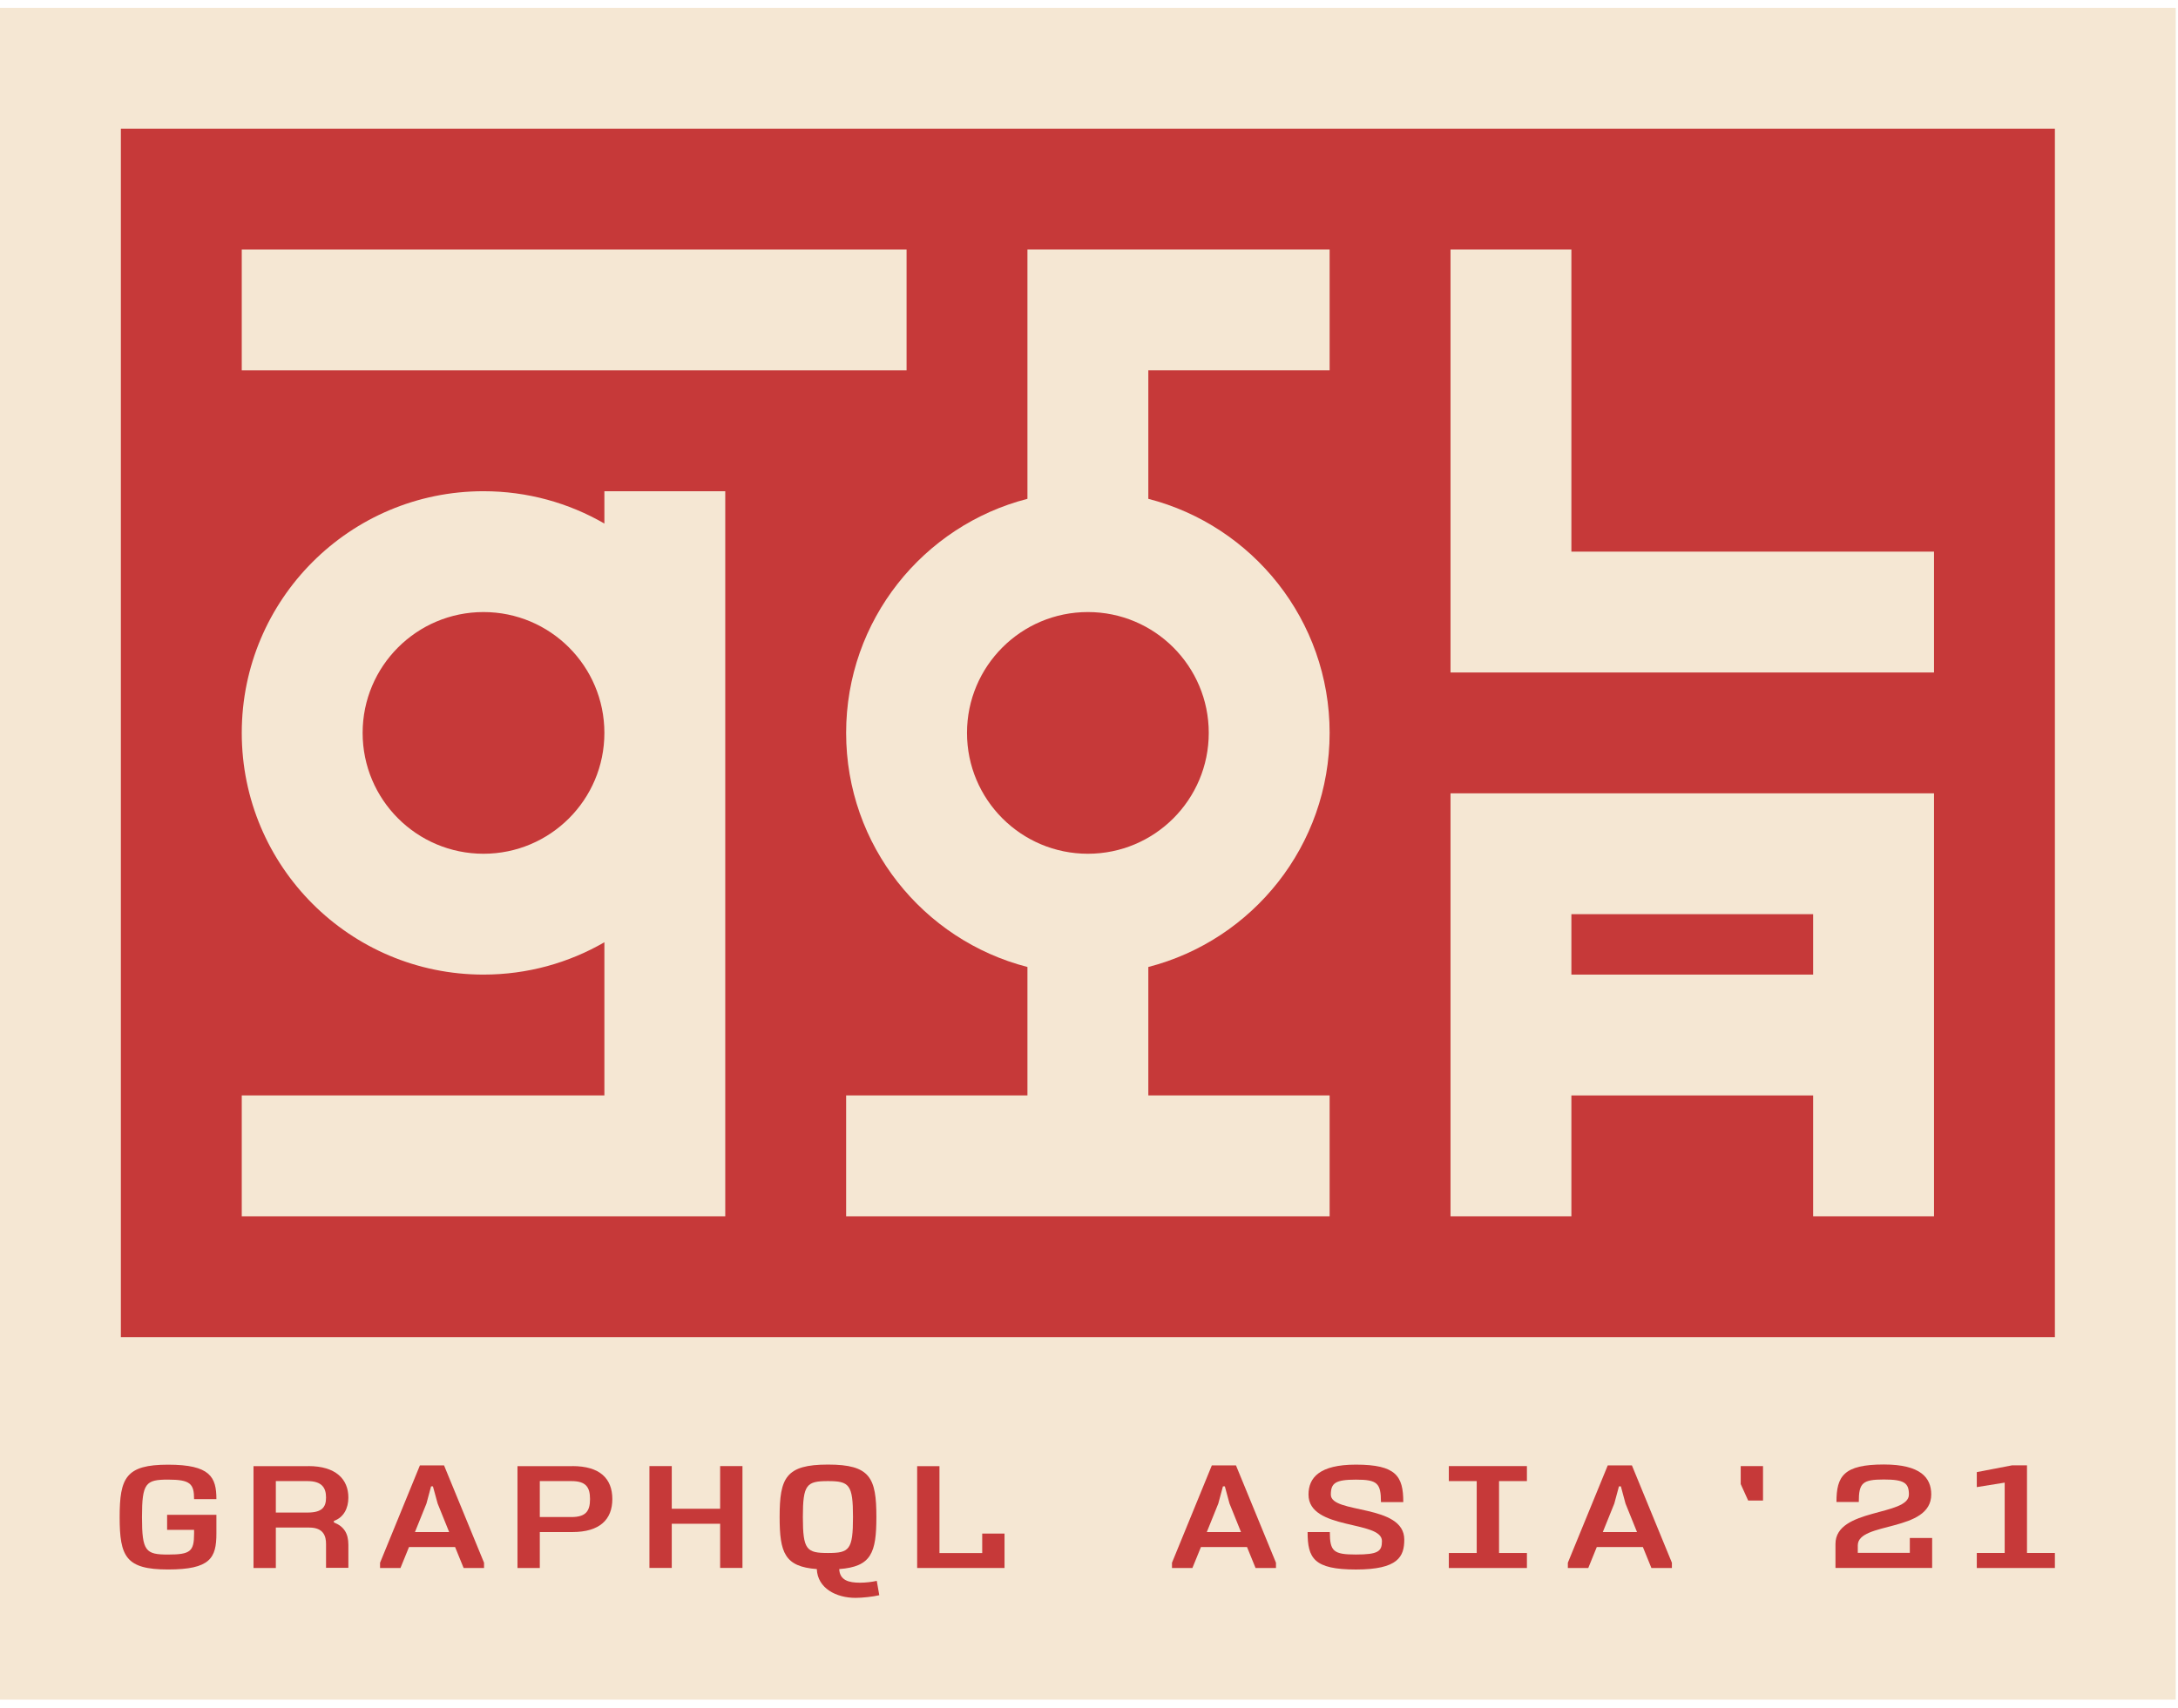
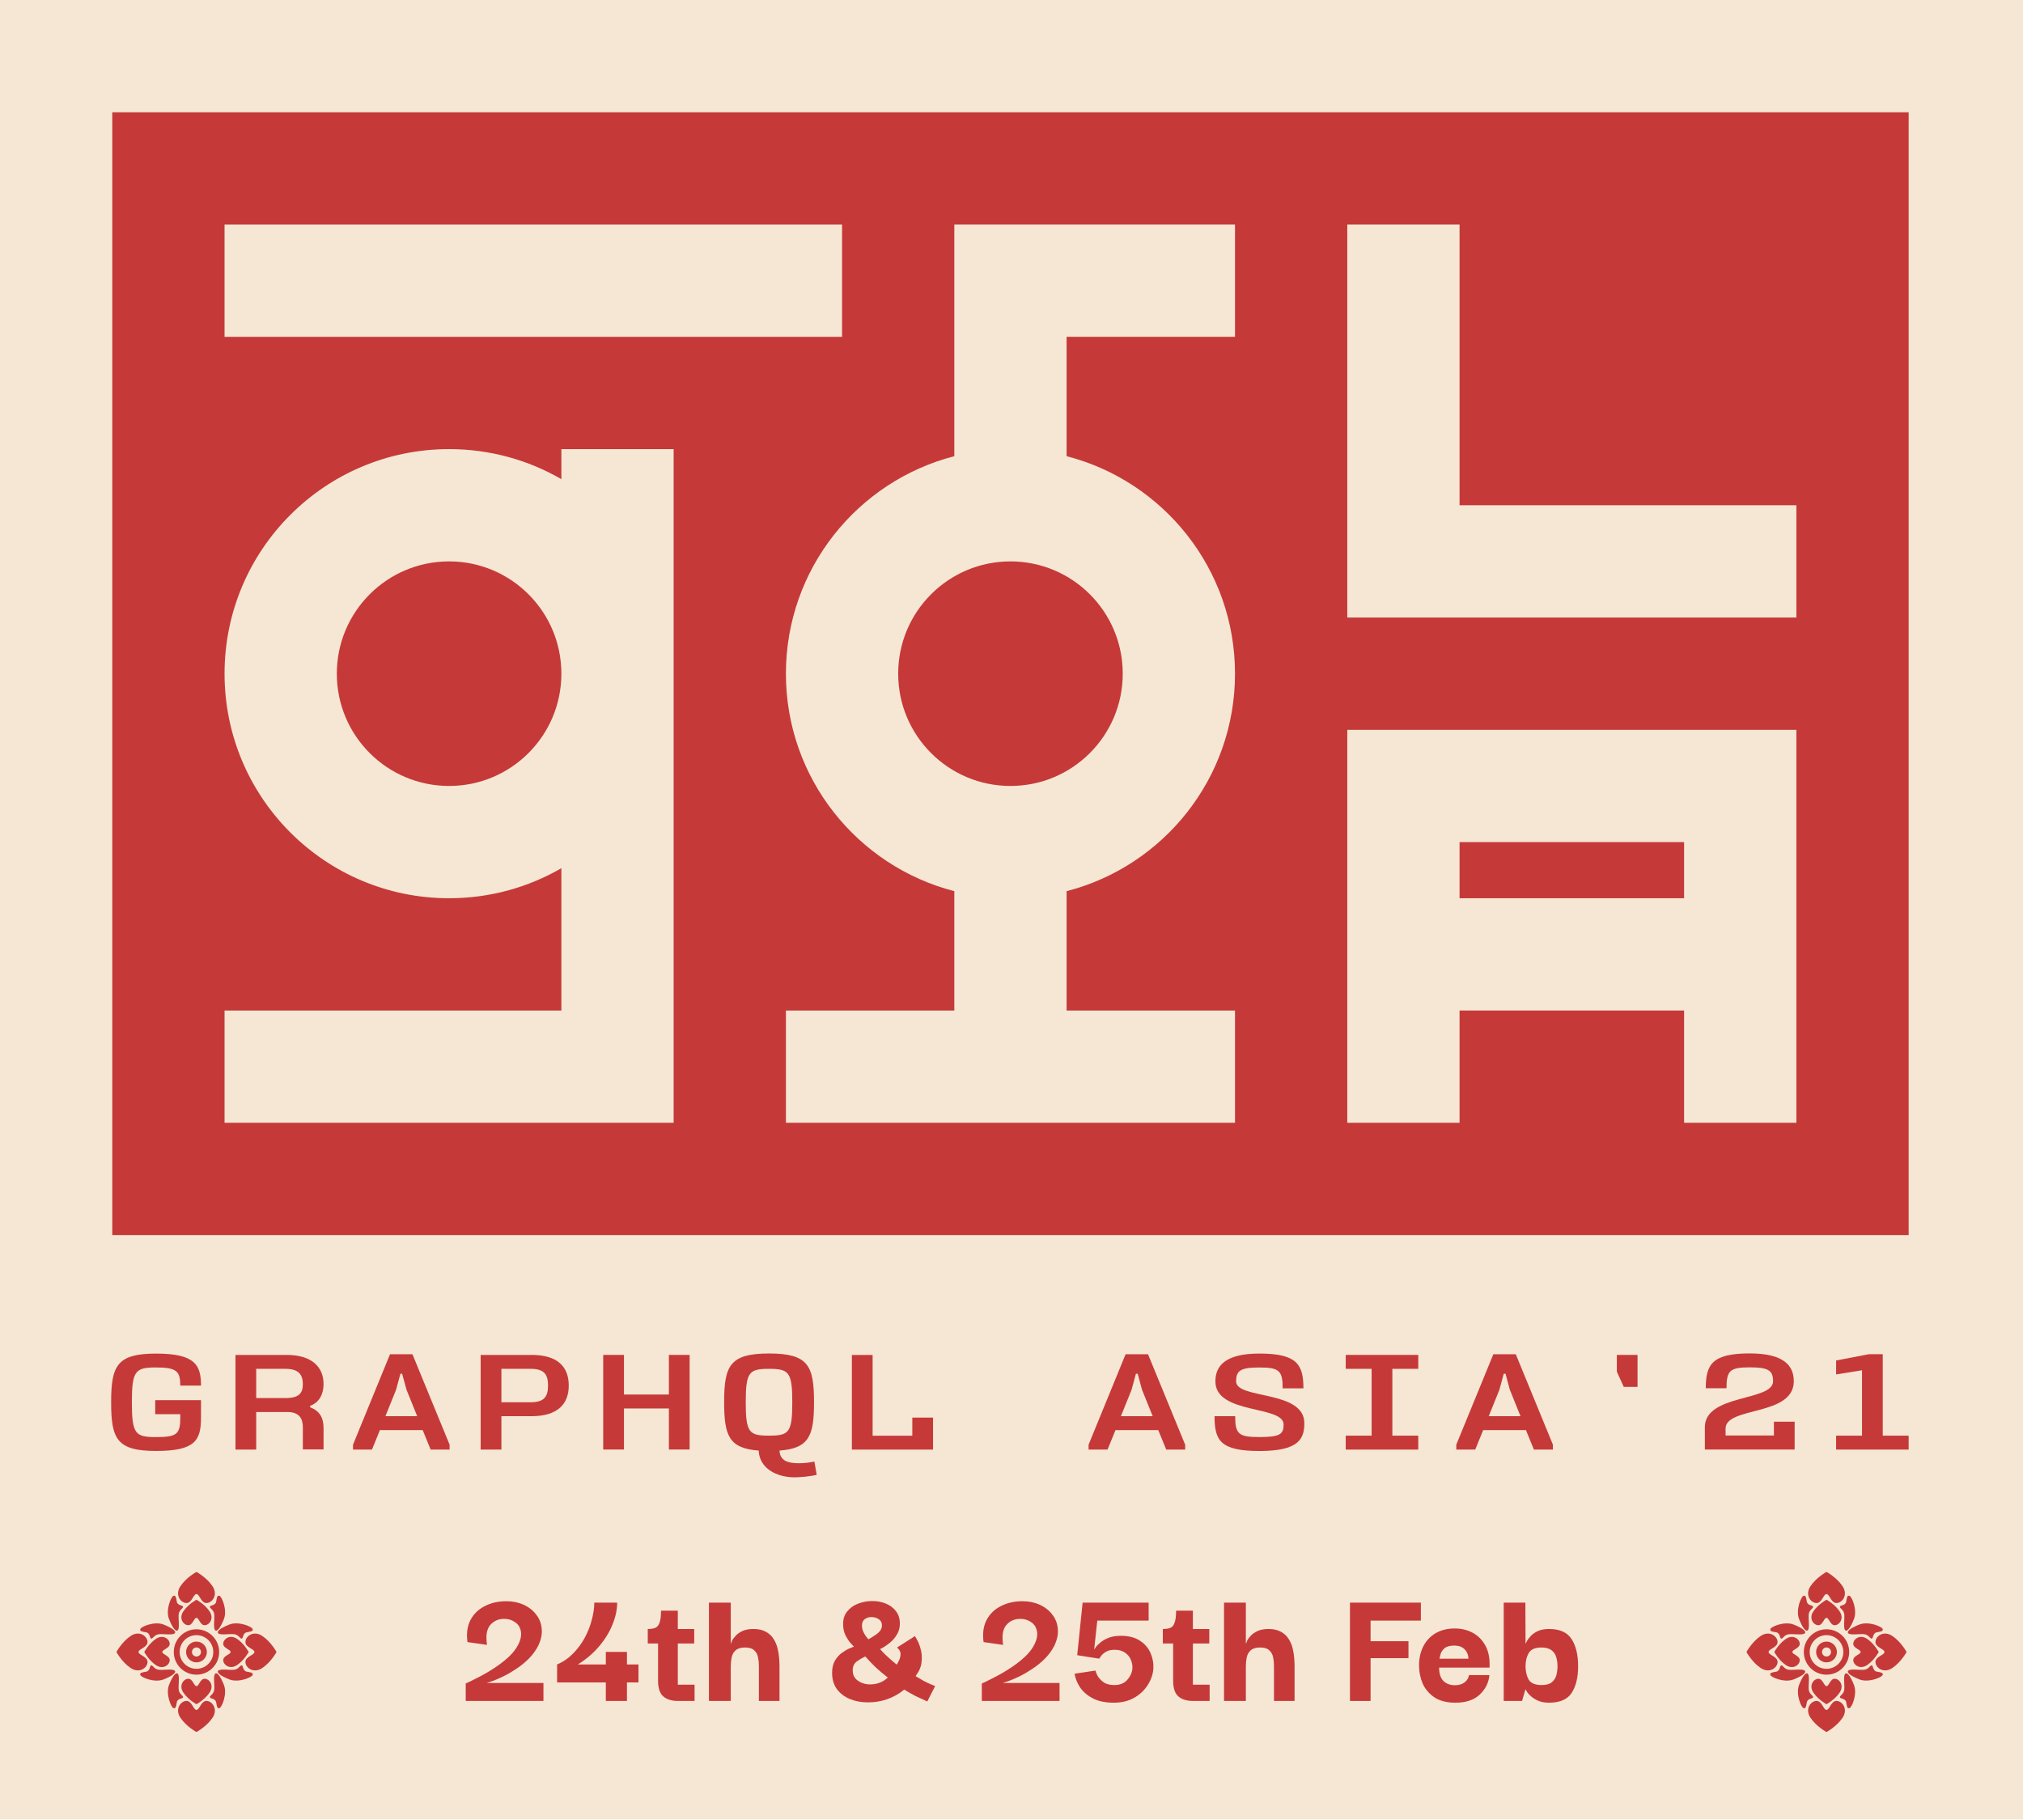
- <svg xmlns="http://www.w3.org/2000/svg" width="139" height="109" viewBox="0 0 139 109" fill="none">
-   <path d="M138.857 0.5H0V108.5H138.857V0.5Z" fill="#F5E7D3" />
-   <path d="M131.143 8.214H7.714V85.357H131.143V8.214Z" fill="#C63939" />
-   <rect width="7.714" height="42.429" transform="matrix(4.37114e-08 1 1 -4.37114e-08 15.4287 15.929)" fill="#F5E7D3" />
-   <path fill-rule="evenodd" clip-rule="evenodd" d="M92.572 15.928L100.286 15.928L100.286 35.214L123.429 35.214V42.928L100.286 42.928V42.928H92.572L92.572 42.928H92.572L92.572 35.214H92.572L92.572 15.928Z" fill="#F5E7D3" />
-   <path fill-rule="evenodd" clip-rule="evenodd" d="M123.429 50.643L123.429 77.643H115.714L115.714 69.928H100.286L100.286 77.643H92.572V50.643H123.429ZM115.714 62.214V58.357L100.286 58.357L100.286 62.214H115.714Z" fill="#F5E7D3" />
-   <path fill-rule="evenodd" clip-rule="evenodd" d="M38.572 31.357H46.286V77.643H15.429V69.928H38.572V60.15C36.302 61.463 33.667 62.214 30.857 62.214C22.336 62.214 15.429 55.306 15.429 46.785C15.429 38.264 22.336 31.357 30.857 31.357C33.667 31.357 36.302 32.108 38.572 33.421V31.357ZM30.857 54.5C35.118 54.5 38.572 51.046 38.572 46.785C38.572 42.525 35.118 39.071 30.857 39.071C26.597 39.071 23.143 42.525 23.143 46.785C23.143 51.046 26.597 54.5 30.857 54.5Z" fill="#F5E7D3" />
-   <path fill-rule="evenodd" clip-rule="evenodd" d="M84.857 15.928H65.571V31.843C58.917 33.556 54 39.596 54 46.785C54 53.974 58.917 60.015 65.571 61.728V69.928H54V77.642H84.857V69.928H73.286V61.728C79.94 60.015 84.857 53.974 84.857 46.785C84.857 39.596 79.94 33.556 73.286 31.843V23.642H84.857V15.928ZM69.429 54.5C73.689 54.5 77.143 51.046 77.143 46.785C77.143 42.525 73.689 39.071 69.429 39.071C65.168 39.071 61.714 42.525 61.714 46.785C61.714 51.046 65.168 54.5 69.429 54.5Z" fill="#F5E7D3" />
-   <path d="M10.665 96.698H13.811V97.894C13.811 99.46 13.417 100.189 10.724 100.189C8.03 100.189 7.636 99.368 7.636 96.844C7.636 94.34 8.03 93.499 10.724 93.499C13.417 93.499 13.811 94.291 13.811 95.697H12.386C12.386 94.719 12.148 94.452 10.724 94.452C9.299 94.452 9.061 94.671 9.061 96.844C9.061 99.032 9.299 99.236 10.724 99.236C12.148 99.236 12.386 99.037 12.386 97.899V97.661H10.665V96.698Z" fill="#C63939" />
-   <path d="M19.68 93.589C21.435 93.589 22.233 94.43 22.233 95.597C22.233 96.268 21.946 96.862 21.309 97.09V97.187C21.951 97.435 22.233 97.887 22.233 98.612V100.085H20.808V98.563C20.808 98.087 20.667 97.513 19.738 97.513H17.604V100.095H16.179V93.594H19.68V93.589ZM19.622 96.555C20.545 96.555 20.808 96.22 20.808 95.597C20.808 94.975 20.545 94.547 19.622 94.547H17.604V96.555H19.622Z" fill="#C63939" />
-   <path d="M26.798 93.545H28.339L30.892 99.759V100.095H29.589L29.044 98.757H26.102L25.558 100.095H24.255V99.759L26.798 93.545ZM27.512 94.882L27.216 95.981L26.482 97.8H28.665L27.931 95.981L27.629 94.882H27.512Z" fill="#C63939" />
-   <path d="M36.527 93.589C38.282 93.589 39.079 94.382 39.079 95.695C39.079 96.993 38.282 97.8 36.527 97.8H34.45V100.095H33.026V93.594H36.527V93.589ZM36.468 96.842C37.392 96.842 37.655 96.458 37.655 95.695C37.655 94.931 37.392 94.547 36.468 94.547H34.45V96.842H36.468Z" fill="#C63939" />
-   <path d="M42.872 97.27V100.09H41.447V93.589H42.872V96.312H45.959V93.589H47.384V100.09H45.959V97.27H42.872Z" fill="#C63939" />
-   <path d="M56.116 101.831C55.722 101.928 55.022 102.001 54.599 102.001C53.364 102.001 52.178 101.388 52.129 100.163C50.077 100.012 49.756 99.122 49.756 96.837C49.756 94.333 50.15 93.492 52.844 93.492C55.537 93.492 55.931 94.333 55.931 96.837C55.931 99.122 55.61 100.012 53.559 100.163C53.593 100.878 54.161 101.033 54.886 101.033C55.255 101.033 55.644 100.985 55.956 100.916L56.116 101.831ZM52.839 99.137C54.205 99.137 54.438 98.938 54.438 96.842C54.438 94.766 54.2 94.547 52.839 94.547C51.473 94.547 51.239 94.766 51.239 96.842C51.239 98.938 51.477 99.137 52.839 99.137Z" fill="#C63939" />
-   <path d="M58.533 100.094V93.594H59.957V99.141H62.685V97.897H64.109V100.094H58.533Z" fill="#C63939" />
-   <path d="M77.339 93.545H78.88L81.433 99.759V100.095H80.13L79.585 98.757H76.644L76.099 100.095H74.796V99.759L77.339 93.545ZM78.049 94.882L77.752 95.981L77.018 97.8H79.201L78.467 95.981L78.17 94.882H78.049Z" fill="#C63939" />
-   <path d="M84.87 97.799C84.87 99.034 85.109 99.234 86.533 99.234C87.958 99.234 88.196 99.034 88.196 98.373C88.196 97.036 83.509 97.702 83.509 95.407C83.509 94.337 84.199 93.496 86.533 93.496C89.11 93.496 89.558 94.24 89.558 95.888H88.133C88.133 94.673 87.895 94.454 86.533 94.454C85.225 94.454 84.934 94.673 84.934 95.412C84.934 96.657 89.621 95.986 89.621 98.281C89.621 99.37 89.227 100.191 86.538 100.191C83.844 100.191 83.451 99.467 83.451 97.799H84.87Z" fill="#C63939" />
-   <path d="M95.669 94.547V99.137H97.448V100.095H92.465V99.137H94.244V94.547H92.465V93.589H97.448V94.547H95.669Z" fill="#C63939" />
-   <path d="M102.607 93.545H104.149L106.701 99.759V100.095H105.393L104.849 98.757H101.907L101.363 100.095H100.06V99.759L102.607 93.545ZM103.322 94.882L103.025 95.981L102.291 97.8H104.474L103.74 95.981L103.444 94.882H103.322Z" fill="#C63939" />
-   <path d="M112.516 93.589V95.787H111.568L111.092 94.737V93.589H112.516Z" fill="#C63939" />
-   <path d="M121.885 99.137V98.179H123.31V100.09H117.14V98.558C117.14 96.263 121.827 96.788 121.827 95.403C121.827 94.668 121.53 94.445 120.227 94.445C118.861 94.445 118.628 94.664 118.628 95.879H117.203C117.203 94.236 117.655 93.487 120.227 93.487C122.566 93.487 123.252 94.328 123.252 95.398C123.252 97.829 118.564 97.119 118.564 98.651V99.127H121.885V99.137Z" fill="#C63939" />
-   <path d="M129.363 93.545V99.136H131.143V100.094H126.159V99.136H127.939V94.644L126.159 94.931V93.973L128.415 93.54H129.363V93.545Z" fill="#C63939" />
+ <svg xmlns="http://www.w3.org/2000/svg" width="139" height="125" viewBox="0 0 139 125" fill="none">
+   <path d="M139 0H0V125H139V0Z" fill="#F5E7D3" />
+   <path d="M131.143 7.714H7.714V84.857H131.143V7.714Z" fill="#C63939" />
+   <rect width="7.714" height="42.429" transform="matrix(4.37114e-08 1 1 -4.37114e-08 15.4287 15.4287)" fill="#F5E7D3" />
+   <path fill-rule="evenodd" clip-rule="evenodd" d="M92.572 15.428L100.286 15.428L100.286 34.714L123.429 34.714V42.428L100.286 42.428V42.428H92.572L92.572 42.428H92.572L92.572 34.714H92.572L92.572 15.428Z" fill="#F5E7D3" />
+   <path fill-rule="evenodd" clip-rule="evenodd" d="M123.429 50.143L123.429 77.143H115.714L115.714 69.428H100.286L100.286 77.143H92.572V50.143H123.429ZM115.714 61.714V57.857L100.286 57.857L100.286 61.714H115.714Z" fill="#F5E7D3" />
+   <path fill-rule="evenodd" clip-rule="evenodd" d="M38.572 30.857H46.286V77.143H15.429V69.428H38.572V59.65C36.302 60.963 33.667 61.714 30.857 61.714C22.336 61.714 15.429 54.806 15.429 46.285C15.429 37.764 22.336 30.857 30.857 30.857C33.667 30.857 36.302 31.608 38.572 32.921V30.857ZM30.857 54C35.118 54 38.572 50.546 38.572 46.285C38.572 42.025 35.118 38.571 30.857 38.571C26.597 38.571 23.143 42.025 23.143 46.285C23.143 50.546 26.597 54 30.857 54Z" fill="#F5E7D3" />
+   <path fill-rule="evenodd" clip-rule="evenodd" d="M84.857 15.428H65.571V31.343C58.917 33.056 54 39.096 54 46.285C54 53.474 58.917 59.515 65.571 61.228V69.428H54V77.142H84.857V69.428H73.286V61.228C79.94 59.515 84.857 53.474 84.857 46.285C84.857 39.096 79.94 33.056 73.286 31.343V23.142H84.857V15.428ZM69.429 54C73.689 54 77.143 50.546 77.143 46.285C77.143 42.025 73.689 38.571 69.429 38.571C65.168 38.571 61.714 42.025 61.714 46.285C61.714 50.546 65.168 54 69.429 54Z" fill="#F5E7D3" />
+   <path d="M10.665 96.198H13.811V97.394C13.811 98.96 13.417 99.689 10.724 99.689C8.03 99.689 7.636 98.868 7.636 96.344C7.636 93.84 8.03 92.999 10.724 92.999C13.417 92.999 13.811 93.791 13.811 95.197H12.386C12.386 94.219 12.148 93.952 10.724 93.952C9.299 93.952 9.061 94.171 9.061 96.344C9.061 98.532 9.299 98.736 10.724 98.736C12.148 98.736 12.386 98.537 12.386 97.399V97.161H10.665V96.198Z" fill="#C63939" />
+   <path d="M19.68 93.089C21.435 93.089 22.232 93.93 22.232 95.097C22.232 95.768 21.945 96.362 21.308 96.59V96.687C21.95 96.935 22.232 97.387 22.232 98.112V99.585H20.808V98.063C20.808 97.587 20.667 97.013 19.738 97.013H17.604V99.595H16.179V93.094H19.68V93.089ZM19.621 96.055C20.545 96.055 20.808 95.72 20.808 95.097C20.808 94.475 20.545 94.047 19.621 94.047H17.604V96.055H19.621Z" fill="#C63939" />
+   <path d="M26.798 93.045H28.339L30.892 99.259V99.595H29.589L29.044 98.258H26.102L25.558 99.595H24.255V99.259L26.798 93.045ZM27.512 94.382L27.216 95.481L26.482 97.3H28.665L27.931 95.481L27.629 94.382H27.512Z" fill="#C63939" />
+   <path d="M36.527 93.089C38.282 93.089 39.079 93.882 39.079 95.195C39.079 96.493 38.282 97.3 36.527 97.3H34.451V99.595H33.026V93.094H36.527V93.089ZM36.468 96.342C37.392 96.342 37.655 95.958 37.655 95.195C37.655 94.431 37.392 94.047 36.468 94.047H34.451V96.342H36.468Z" fill="#C63939" />
+   <path d="M42.872 96.77V99.59H41.447V93.089H42.872V95.812H45.959V93.089H47.384V99.59H45.959V96.77H42.872Z" fill="#C63939" />
+   <path d="M56.116 101.331C55.722 101.428 55.022 101.501 54.599 101.501C53.364 101.501 52.178 100.888 52.129 99.663C50.077 99.512 49.756 98.623 49.756 96.337C49.756 93.833 50.15 92.992 52.844 92.992C55.537 92.992 55.931 93.833 55.931 96.337C55.931 98.623 55.61 99.512 53.559 99.663C53.593 100.378 54.161 100.533 54.886 100.533C55.255 100.533 55.644 100.485 55.956 100.417L56.116 101.331ZM52.839 98.637C54.205 98.637 54.438 98.438 54.438 96.342C54.438 94.266 54.2 94.047 52.839 94.047C51.473 94.047 51.239 94.266 51.239 96.342C51.239 98.438 51.477 98.637 52.839 98.637Z" fill="#C63939" />
+   <path d="M58.532 99.595V93.094H59.957V98.642H62.685V97.397H64.109V99.595H58.532Z" fill="#C63939" />
+   <path d="M77.339 93.045H78.88L81.433 99.259V99.595H80.13L79.585 98.258H76.644L76.099 99.595H74.796V99.259L77.339 93.045ZM78.049 94.382L77.752 95.481L77.018 97.3H79.201L78.467 95.481L78.17 94.382H78.049Z" fill="#C63939" />
+   <path d="M84.87 97.299C84.87 98.534 85.109 98.734 86.533 98.734C87.958 98.734 88.196 98.534 88.196 97.873C88.196 96.536 83.509 97.202 83.509 94.907C83.509 93.838 84.199 92.997 86.533 92.997C89.11 92.997 89.558 93.74 89.558 95.389H88.133C88.133 94.173 87.895 93.954 86.533 93.954C85.225 93.954 84.934 94.173 84.934 94.912C84.934 96.157 89.621 95.486 89.621 97.781C89.621 98.87 89.227 99.692 86.538 99.692C83.844 99.692 83.451 98.967 83.451 97.299H84.87Z" fill="#C63939" />
+   <path d="M95.669 94.047V98.637H97.448V99.595H92.465V98.637H94.244V94.047H92.465V93.089H97.448V94.047H95.669Z" fill="#C63939" />
+   <path d="M102.607 93.045H104.149L106.701 99.259V99.595H105.393L104.849 98.258H101.907L101.363 99.595H100.06V99.259L102.607 93.045ZM103.322 94.382L103.025 95.481L102.291 97.3H104.474L103.74 95.481L103.444 94.382H103.322Z" fill="#C63939" />
+   <path d="M112.516 93.089V95.287H111.568L111.092 94.237V93.089H112.516Z" fill="#C63939" />
+   <path d="M121.885 98.637V97.679H123.31V99.59H117.14V98.058C117.14 95.763 121.827 96.289 121.827 94.903C121.827 94.169 121.53 93.945 120.227 93.945C118.861 93.945 118.628 94.164 118.628 95.379H117.203C117.203 93.736 117.655 92.987 120.227 92.987C122.566 92.987 123.252 93.828 123.252 94.898C123.252 97.329 118.564 96.619 118.564 98.151V98.627H121.885V98.637Z" fill="#C63939" />
+   <path d="M129.363 93.045V98.637H131.143V99.595H126.159V98.637H127.939V94.144L126.159 94.431V93.473L128.415 93.04H129.363V93.045Z" fill="#C63939" />
+   <path d="M32 116.865V115.665C32.008 115.657 32.112 115.609 32.312 115.521C32.512 115.425 32.764 115.297 33.068 115.137C33.372 114.977 33.692 114.785 34.028 114.561C34.364 114.337 34.676 114.093 34.964 113.829C35.252 113.557 35.472 113.269 35.624 112.965C35.792 112.613 35.844 112.305 35.78 112.041C35.724 111.777 35.588 111.577 35.372 111.441C35.164 111.297 34.924 111.225 34.652 111.225C34.236 111.225 33.908 111.373 33.668 111.669C33.436 111.957 33.368 112.405 33.464 113.013L32.12 112.821C32.04 112.229 32.108 111.725 32.324 111.309C32.548 110.885 32.876 110.565 33.308 110.349C33.74 110.125 34.236 110.013 34.796 110.013C35.228 110.013 35.62 110.093 35.972 110.253C36.332 110.413 36.62 110.637 36.836 110.925C37.06 111.205 37.188 111.529 37.22 111.897C37.26 112.265 37.18 112.657 36.98 113.073C36.812 113.401 36.596 113.697 36.332 113.961C36.076 114.217 35.796 114.445 35.492 114.645C35.196 114.845 34.904 115.017 34.616 115.161C34.336 115.297 34.088 115.405 33.872 115.485C33.664 115.557 33.52 115.605 33.44 115.629H37.34V116.865H32Z" fill="#C63939" />
+   <path d="M38.278 115.593V114.357C38.694 114.181 39.062 113.929 39.382 113.601C39.702 113.273 39.97 112.909 40.186 112.509C40.402 112.101 40.562 111.689 40.666 111.273C40.778 110.857 40.834 110.469 40.834 110.109H42.406C42.406 110.589 42.298 111.093 42.082 111.621C41.874 112.141 41.566 112.641 41.158 113.121C40.758 113.593 40.274 114.005 39.706 114.357H41.626V113.493H43.078V114.357H43.87V115.593H43.078V116.865H41.626V115.593H38.278Z" fill="#C63939" />
+   <path d="M46.584 116.865C46.151 116.865 45.816 116.761 45.575 116.553C45.336 116.345 45.215 115.985 45.215 115.473V112.917H44.508V111.921C44.715 111.921 44.883 111.897 45.011 111.849C45.148 111.793 45.248 111.677 45.312 111.501C45.383 111.317 45.419 111.037 45.419 110.661H46.572V111.921H47.7V112.917H46.572V115.749H47.724V116.865H46.584Z" fill="#C63939" />
+   <path d="M48.711 116.865V110.109H50.211V112.905H50.235C50.235 112.897 50.255 112.841 50.295 112.737C50.343 112.633 50.423 112.521 50.535 112.401C50.647 112.273 50.803 112.161 51.003 112.065C51.203 111.969 51.459 111.921 51.771 111.921C52.115 111.921 52.399 111.985 52.623 112.113C52.847 112.233 53.023 112.397 53.151 112.605C53.279 112.805 53.371 113.021 53.427 113.253C53.483 113.485 53.519 113.709 53.535 113.925C53.551 114.141 53.559 114.325 53.559 114.477V116.865H52.143V114.465C52.143 114.249 52.123 114.045 52.083 113.853C52.043 113.661 51.955 113.505 51.819 113.385C51.691 113.257 51.483 113.193 51.195 113.193C50.907 113.193 50.691 113.257 50.547 113.385C50.403 113.513 50.311 113.677 50.271 113.877C50.231 114.077 50.211 114.281 50.211 114.489V116.865H48.711Z" fill="#C63939" />
+   <path d="M63.713 116.901C63.425 116.773 63.149 116.645 62.885 116.517C62.629 116.381 62.377 116.237 62.129 116.085C61.769 116.381 61.369 116.605 60.929 116.757C60.489 116.901 60.049 116.969 59.609 116.961C59.169 116.961 58.765 116.885 58.397 116.733C58.029 116.581 57.733 116.357 57.509 116.061C57.285 115.757 57.173 115.381 57.173 114.933C57.173 114.589 57.241 114.305 57.377 114.081C57.513 113.857 57.673 113.681 57.857 113.553C58.049 113.417 58.221 113.317 58.373 113.253C58.533 113.189 58.633 113.149 58.673 113.133C58.649 113.101 58.573 113.021 58.445 112.893C58.325 112.757 58.209 112.581 58.097 112.365C57.985 112.141 57.929 111.877 57.929 111.573C57.929 111.237 58.021 110.953 58.205 110.721C58.389 110.489 58.629 110.313 58.925 110.193C59.229 110.073 59.545 110.009 59.873 110.001C60.209 109.993 60.525 110.045 60.821 110.157C61.117 110.269 61.357 110.441 61.541 110.673C61.733 110.905 61.829 111.197 61.829 111.549C61.829 111.837 61.761 112.089 61.625 112.305C61.497 112.521 61.345 112.701 61.169 112.845C60.993 112.989 60.837 113.101 60.701 113.181C60.565 113.253 60.489 113.293 60.473 113.301C60.513 113.357 60.633 113.485 60.833 113.685C61.033 113.877 61.293 114.105 61.613 114.369C61.645 114.329 61.693 114.241 61.757 114.105C61.829 113.969 61.869 113.821 61.877 113.661C61.885 113.493 61.805 113.337 61.637 113.193L62.861 112.413C62.885 112.437 62.941 112.533 63.029 112.701C63.125 112.869 63.205 113.085 63.269 113.349C63.341 113.605 63.357 113.893 63.317 114.213C63.285 114.525 63.149 114.841 62.909 115.161C63.077 115.265 63.261 115.373 63.461 115.485C63.669 115.597 63.933 115.717 64.253 115.845L63.713 116.901ZM59.669 112.629C59.861 112.525 60.057 112.401 60.257 112.257C60.457 112.105 60.569 111.941 60.593 111.765C60.617 111.557 60.561 111.397 60.425 111.285C60.289 111.173 60.125 111.113 59.933 111.105C59.749 111.089 59.581 111.133 59.429 111.237C59.285 111.341 59.217 111.501 59.225 111.717C59.233 112.005 59.381 112.309 59.669 112.629ZM61.001 115.257C60.689 115.017 60.409 114.781 60.161 114.549C59.921 114.317 59.685 114.069 59.453 113.805C59.237 113.909 59.037 114.029 58.853 114.165C58.677 114.301 58.589 114.501 58.589 114.765C58.589 115.021 58.673 115.229 58.841 115.389C59.009 115.541 59.221 115.645 59.477 115.701C59.741 115.749 60.009 115.737 60.281 115.665C60.553 115.593 60.793 115.457 61.001 115.257Z" fill="#C63939" />
+   <path d="M67.461 116.865V115.665C67.469 115.657 67.573 115.609 67.773 115.521C67.973 115.425 68.225 115.297 68.529 115.137C68.833 114.977 69.153 114.785 69.489 114.561C69.825 114.337 70.137 114.093 70.425 113.829C70.713 113.557 70.933 113.269 71.085 112.965C71.253 112.613 71.305 112.305 71.241 112.041C71.185 111.777 71.049 111.577 70.833 111.441C70.625 111.297 70.385 111.225 70.113 111.225C69.697 111.225 69.369 111.373 69.129 111.669C68.897 111.957 68.829 112.405 68.925 113.013L67.581 112.821C67.501 112.229 67.569 111.725 67.785 111.309C68.009 110.885 68.337 110.565 68.769 110.349C69.201 110.125 69.697 110.013 70.257 110.013C70.689 110.013 71.081 110.093 71.433 110.253C71.793 110.413 72.081 110.637 72.297 110.925C72.521 111.205 72.649 111.529 72.681 111.897C72.721 112.265 72.641 112.657 72.441 113.073C72.273 113.401 72.057 113.697 71.793 113.961C71.537 114.217 71.257 114.445 70.953 114.645C70.657 114.845 70.365 115.017 70.077 115.161C69.797 115.297 69.549 115.405 69.333 115.485C69.125 115.557 68.981 115.605 68.901 115.629H72.801V116.865H67.461Z" fill="#C63939" />
+   <path d="M76.523 116.985C75.947 116.985 75.467 116.885 75.083 116.685C74.707 116.485 74.415 116.233 74.207 115.929C74.007 115.617 73.883 115.305 73.835 114.993L75.275 114.777C75.283 114.865 75.331 114.989 75.419 115.149C75.507 115.301 75.643 115.445 75.827 115.581C76.011 115.709 76.255 115.773 76.559 115.773C76.943 115.773 77.239 115.657 77.447 115.425C77.655 115.193 77.775 114.937 77.807 114.657C77.823 114.441 77.787 114.233 77.699 114.033C77.619 113.833 77.483 113.669 77.291 113.541C77.107 113.413 76.871 113.349 76.583 113.349C76.319 113.349 76.111 113.401 75.959 113.505C75.807 113.601 75.699 113.701 75.635 113.805C75.571 113.901 75.535 113.953 75.527 113.961L74.015 113.721L74.387 110.109H78.923V111.345H75.395L75.179 113.337C75.179 113.337 75.211 113.289 75.275 113.193C75.339 113.097 75.443 112.989 75.587 112.869C75.731 112.741 75.919 112.629 76.151 112.533C76.391 112.437 76.679 112.389 77.015 112.389C77.551 112.389 77.987 112.501 78.323 112.725C78.659 112.941 78.903 113.225 79.055 113.577C79.207 113.929 79.271 114.293 79.247 114.669C79.215 115.053 79.083 115.425 78.851 115.785C78.627 116.137 78.319 116.425 77.927 116.649C77.535 116.873 77.067 116.985 76.523 116.985Z" fill="#C63939" />
+   <path d="M81.974 116.865C81.542 116.865 81.206 116.761 80.966 116.553C80.726 116.345 80.606 115.985 80.606 115.473V112.917H79.898V111.921C80.106 111.921 80.274 111.897 80.402 111.849C80.538 111.793 80.638 111.677 80.702 111.501C80.774 111.317 80.81 111.037 80.81 110.661H81.962V111.921H83.09V112.917H81.962V115.749H83.114V116.865H81.974Z" fill="#C63939" />
+   <path d="M84.102 116.865V110.109H85.602V112.905H85.626C85.626 112.897 85.646 112.841 85.686 112.737C85.734 112.633 85.814 112.521 85.926 112.401C86.038 112.273 86.194 112.161 86.394 112.065C86.594 111.969 86.85 111.921 87.162 111.921C87.506 111.921 87.79 111.985 88.014 112.113C88.238 112.233 88.414 112.397 88.542 112.605C88.67 112.805 88.762 113.021 88.818 113.253C88.874 113.485 88.91 113.709 88.926 113.925C88.942 114.141 88.95 114.325 88.95 114.477V116.865H87.534V114.465C87.534 114.249 87.514 114.045 87.474 113.853C87.434 113.661 87.346 113.505 87.21 113.385C87.082 113.257 86.874 113.193 86.586 113.193C86.298 113.193 86.082 113.257 85.938 113.385C85.794 113.513 85.702 113.677 85.662 113.877C85.622 114.077 85.602 114.281 85.602 114.489V116.865H84.102Z" fill="#C63939" />
+   <path d="M94.172 116.865H92.756V110.109H97.628V111.345H94.172V112.761H96.776V113.925H94.172V116.865Z" fill="#C63939" />
+   <path d="M99.999 116.985C99.415 116.985 98.939 116.865 98.57 116.625C98.21 116.385 97.942 116.077 97.766 115.701C97.599 115.317 97.51 114.913 97.502 114.489C97.495 113.969 97.591 113.513 97.79 113.121C97.99 112.729 98.275 112.425 98.642 112.209C99.019 111.993 99.454 111.885 99.951 111.885C100.406 111.885 100.814 111.981 101.174 112.173C101.534 112.365 101.818 112.641 102.026 113.001C102.234 113.353 102.342 113.773 102.35 114.261C102.35 114.269 102.35 114.313 102.35 114.393C102.35 114.473 102.35 114.533 102.35 114.573H98.882C98.882 114.981 98.978 115.285 99.171 115.485C99.371 115.685 99.638 115.785 99.975 115.785C100.238 115.785 100.454 115.721 100.622 115.593C100.798 115.465 100.902 115.297 100.934 115.089H102.338C102.29 115.609 102.066 116.057 101.666 116.433C101.274 116.801 100.718 116.985 99.999 116.985ZM98.906 113.961H100.898C100.898 113.929 100.89 113.865 100.874 113.769C100.858 113.673 100.818 113.573 100.754 113.469C100.69 113.357 100.59 113.261 100.454 113.181C100.326 113.101 100.146 113.061 99.915 113.061C99.611 113.061 99.386 113.125 99.243 113.253C99.106 113.373 99.019 113.509 98.978 113.661C98.939 113.805 98.915 113.905 98.906 113.961Z" fill="#C63939" />
+   <path d="M106.44 116.985C106.144 116.985 105.896 116.941 105.696 116.853C105.496 116.765 105.332 116.665 105.204 116.553C105.076 116.441 104.984 116.341 104.928 116.253C104.872 116.157 104.84 116.101 104.832 116.085H104.808L104.58 116.865H103.32V110.109H104.808L104.82 112.905H104.844C104.844 112.897 104.868 112.845 104.916 112.749C104.972 112.645 105.06 112.529 105.18 112.401C105.3 112.273 105.46 112.161 105.66 112.065C105.868 111.969 106.128 111.921 106.44 111.921C107.168 111.921 107.68 112.149 107.976 112.605C108.28 113.061 108.432 113.689 108.432 114.489C108.432 115.249 108.284 115.857 107.988 116.313C107.692 116.761 107.176 116.985 106.44 116.985ZM105.924 115.773C106.228 115.773 106.456 115.713 106.608 115.593C106.768 115.465 106.876 115.305 106.932 115.113C106.988 114.913 107.016 114.701 107.016 114.477C107.016 114.261 106.988 114.057 106.932 113.865C106.876 113.665 106.768 113.505 106.608 113.385C106.448 113.257 106.216 113.193 105.912 113.193C105.472 113.193 105.18 113.321 105.036 113.577C104.892 113.825 104.82 114.125 104.82 114.477C104.82 114.837 104.892 115.145 105.036 115.401C105.188 115.649 105.484 115.773 105.924 115.773Z" fill="#C63939" />
+   <path d="M17.088 113.501C17.088 113.501 16.788 112.94 16.293 112.602C15.796 112.266 15.347 112.612 15.338 112.929C15.328 113.247 15.844 113.322 15.844 113.5C15.844 113.677 15.328 113.753 15.338 114.07C15.347 114.388 15.796 114.735 16.293 114.397C16.789 114.062 17.088 113.501 17.088 113.501Z" fill="#C63939" />
+   <path d="M18.029 112.404C17.423 111.993 16.874 112.415 16.863 112.804C16.852 113.193 17.481 113.284 17.481 113.501C17.481 113.718 16.852 113.809 16.863 114.198C16.874 114.587 17.423 115.009 18.029 114.598C18.634 114.187 19 113.501 19 113.501C19 113.501 18.634 112.815 18.029 112.404Z" fill="#C63939" />
+   <path d="M15.007 112.226C15.165 112.353 15.747 112.249 16.073 112.277C16.402 112.306 16.491 112.596 16.606 112.582C16.723 112.568 16.672 112.207 16.943 112.151C17.215 112.094 17.402 112.094 17.36 111.926C17.318 111.758 16.387 111.369 15.764 111.613C15.142 111.856 14.848 112.1 15.007 112.226Z" fill="#C63939" />
+   <path d="M16.606 114.418C16.489 114.405 16.401 114.694 16.073 114.723C15.747 114.751 15.165 114.647 15.007 114.774C14.848 114.9 15.142 115.144 15.764 115.387C16.386 115.631 17.318 115.242 17.36 115.074C17.402 114.906 17.215 114.906 16.943 114.849C16.672 114.794 16.723 114.433 16.606 114.418Z" fill="#C63939" />
+   <path d="M14.07 111.661C14.387 111.652 14.735 111.202 14.397 110.706C14.06 110.209 13.499 109.911 13.498 109.911C13.498 109.911 12.937 110.211 12.599 110.706C12.263 111.202 12.609 111.652 12.928 111.661C13.245 111.671 13.32 111.155 13.498 111.155C13.677 111.157 13.752 111.671 14.07 111.661Z" fill="#C63939" />
+   <path d="M12.802 110.138C13.191 110.149 13.283 109.521 13.499 109.521C13.716 109.521 13.807 110.149 14.196 110.138C14.585 110.127 15.008 109.578 14.596 108.973C14.186 108.366 13.499 108 13.499 108C13.499 108 12.813 108.366 12.403 108.972C11.991 109.578 12.414 110.126 12.802 110.138Z" fill="#C63939" />
+   <path d="M12.225 111.993C12.351 111.835 12.248 111.253 12.276 110.926C12.304 110.598 12.595 110.509 12.58 110.392C12.567 110.275 12.206 110.326 12.15 110.056C12.093 109.784 12.093 109.597 11.925 109.639C11.757 109.68 11.368 110.611 11.611 111.234C11.856 111.857 12.098 112.154 12.225 111.993Z" fill="#C63939" />
+   <path d="M14.849 110.056C14.792 110.328 14.432 110.275 14.418 110.392C14.405 110.509 14.694 110.598 14.722 110.926C14.751 111.253 14.647 111.835 14.773 111.994C14.9 112.152 15.143 111.858 15.387 111.236C15.631 110.613 15.242 109.682 15.073 109.64C14.904 109.598 14.904 109.785 14.849 110.056Z" fill="#C63939" />
+   <path d="M11.155 113.501C11.155 113.323 11.671 113.248 11.661 112.93C11.652 112.613 11.202 112.266 10.707 112.603C10.211 112.94 9.912 113.501 9.912 113.502C9.912 113.502 10.212 114.063 10.707 114.401C11.204 114.737 11.652 114.392 11.661 114.074C11.669 113.754 11.155 113.678 11.155 113.501Z" fill="#C63939" />
+   <path d="M10.137 114.198C10.149 113.809 9.519 113.718 9.519 113.501C9.519 113.284 10.148 113.193 10.137 112.804C10.126 112.415 9.577 111.993 8.972 112.404C8.366 112.816 8 113.501 8 113.501C8 113.501 8.366 114.187 8.972 114.598C9.577 115.009 10.125 114.587 10.137 114.198Z" fill="#C63939" />
+   <path d="M11.992 114.775C11.834 114.649 11.252 114.752 10.925 114.724C10.597 114.696 10.508 114.405 10.391 114.42C10.274 114.433 10.325 114.794 10.055 114.851C9.783 114.907 9.596 114.907 9.638 115.075C9.679 115.243 10.61 115.632 11.233 115.389C11.856 115.145 12.152 114.902 11.992 114.775Z" fill="#C63939" />
+   <path d="M10.392 112.583C10.509 112.596 10.598 112.307 10.926 112.279C11.253 112.251 11.835 112.354 11.993 112.228C12.152 112.101 11.858 111.858 11.236 111.614C10.613 111.371 9.682 111.76 9.64 111.928C9.598 112.096 9.785 112.096 10.057 112.152C10.326 112.208 10.275 112.568 10.392 112.583Z" fill="#C63939" />
+   <path d="M12.929 115.34C12.61 115.35 12.264 115.799 12.601 116.294C12.937 116.791 13.499 117.09 13.499 117.09C13.499 117.09 14.06 116.79 14.398 116.294C14.735 115.798 14.389 115.35 14.071 115.34C13.752 115.331 13.678 115.846 13.501 115.846C13.322 115.845 13.246 115.331 12.929 115.34Z" fill="#C63939" />
+   <path d="M14.196 116.863C13.807 116.853 13.716 117.481 13.499 117.481C13.283 117.481 13.191 116.853 12.802 116.863C12.414 116.874 11.991 117.423 12.403 118.029C12.814 118.634 13.499 119 13.499 119C13.499 119 14.186 118.634 14.597 118.029C15.008 117.423 14.585 116.876 14.196 116.863Z" fill="#C63939" />
+   <path d="M14.773 115.008C14.647 115.167 14.751 115.748 14.722 116.075C14.694 116.403 14.403 116.492 14.418 116.609C14.432 116.726 14.792 116.675 14.849 116.945C14.905 117.217 14.905 117.404 15.073 117.362C15.242 117.321 15.631 116.39 15.387 115.767C15.143 115.144 14.9 114.848 14.773 115.008Z" fill="#C63939" />
+   <path d="M12.151 116.945C12.207 116.674 12.567 116.726 12.582 116.609C12.595 116.492 12.306 116.403 12.277 116.075C12.249 115.748 12.353 115.167 12.226 115.008C12.1 114.849 11.856 115.144 11.613 115.765C11.369 116.388 11.758 117.319 11.926 117.361C12.095 117.403 12.095 117.216 12.151 116.945Z" fill="#C63939" />
+   <path d="M11.94 113.501C11.94 112.641 12.639 111.941 13.499 111.941C14.359 111.941 15.059 112.641 15.059 113.501C15.059 114.361 14.359 115.06 13.499 115.06C12.639 115.06 11.94 114.361 11.94 113.501ZM13.499 114.657C14.137 114.657 14.655 114.137 14.655 113.501C14.655 112.863 14.136 112.345 13.499 112.345C12.861 112.345 12.344 112.864 12.344 113.501C12.344 114.139 12.861 114.657 13.499 114.657Z" fill="#C63939" />
+   <path d="M13.499 114.215C13.105 114.215 12.785 113.895 12.785 113.501C12.785 113.106 13.105 112.786 13.499 112.786C13.894 112.786 14.214 113.106 14.214 113.501C14.214 113.895 13.894 114.215 13.499 114.215ZM13.499 113.811C13.67 113.811 13.81 113.673 13.81 113.501C13.81 113.33 13.67 113.19 13.499 113.19C13.329 113.19 13.188 113.33 13.188 113.501C13.188 113.672 13.329 113.811 13.499 113.811Z" fill="#C63939" />
+   <path d="M129.088 113.501C129.088 113.501 128.788 112.94 128.293 112.602C127.796 112.266 127.347 112.612 127.338 112.929C127.328 113.247 127.843 113.322 127.843 113.5C127.843 113.677 127.328 113.753 127.338 114.07C127.347 114.388 127.796 114.735 128.293 114.397C128.789 114.062 129.088 113.501 129.088 113.501Z" fill="#C63939" />
+   <path d="M130.028 112.404C129.423 111.993 128.874 112.415 128.863 112.804C128.852 113.193 129.481 113.284 129.481 113.501C129.481 113.718 128.852 113.809 128.863 114.198C128.874 114.587 129.423 115.009 130.028 114.598C130.634 114.187 131 113.501 131 113.501C131 113.501 130.634 112.815 130.028 112.404Z" fill="#C63939" />
+   <path d="M127.006 112.226C127.165 112.353 127.747 112.249 128.074 112.277C128.402 112.306 128.491 112.596 128.606 112.582C128.723 112.568 128.672 112.207 128.943 112.151C129.215 112.094 129.402 112.094 129.36 111.926C129.318 111.758 128.387 111.369 127.764 111.613C127.142 111.856 126.848 112.1 127.006 112.226Z" fill="#C63939" />
+   <path d="M128.606 114.418C128.489 114.405 128.401 114.694 128.074 114.723C127.747 114.751 127.165 114.647 127.006 114.774C126.848 114.9 127.142 115.144 127.764 115.387C128.386 115.631 129.318 115.242 129.36 115.074C129.402 114.906 129.215 114.906 128.943 114.849C128.672 114.794 128.723 114.433 128.606 114.418Z" fill="#C63939" />
+   <path d="M126.07 111.661C126.388 111.652 126.735 111.202 126.397 110.706C126.061 110.209 125.499 109.911 125.498 109.911C125.498 109.911 124.937 110.211 124.599 110.706C124.263 111.202 124.609 111.652 124.928 111.661C125.245 111.671 125.32 111.155 125.498 111.155C125.677 111.157 125.752 111.671 126.07 111.661Z" fill="#C63939" />
+   <path d="M124.802 110.138C125.191 110.149 125.283 109.521 125.499 109.521C125.716 109.521 125.807 110.149 126.196 110.138C126.585 110.127 127.008 109.578 126.596 108.973C126.186 108.366 125.499 108 125.499 108C125.499 108 124.813 108.366 124.403 108.972C123.991 109.578 124.413 110.126 124.802 110.138Z" fill="#C63939" />
+   <path d="M124.225 111.993C124.352 111.835 124.248 111.253 124.276 110.926C124.304 110.598 124.595 110.509 124.58 110.392C124.567 110.275 124.206 110.326 124.15 110.056C124.093 109.784 124.093 109.597 123.925 109.639C123.757 109.68 123.368 110.611 123.611 111.234C123.856 111.857 124.099 112.154 124.225 111.993Z" fill="#C63939" />
+   <path d="M126.849 110.056C126.792 110.328 126.432 110.275 126.418 110.392C126.405 110.509 126.694 110.598 126.722 110.926C126.751 111.253 126.647 111.835 126.773 111.994C126.9 112.152 127.143 111.858 127.387 111.236C127.631 110.613 127.242 109.682 127.073 109.64C126.904 109.598 126.904 109.785 126.849 110.056Z" fill="#C63939" />
+   <path d="M123.155 113.501C123.155 113.323 123.671 113.248 123.661 112.93C123.652 112.613 123.202 112.266 122.707 112.603C122.211 112.94 121.912 113.501 121.912 113.502C121.912 113.502 122.212 114.063 122.707 114.401C123.204 114.737 123.652 114.392 123.661 114.074C123.669 113.754 123.155 113.678 123.155 113.501Z" fill="#C63939" />
+   <path d="M122.137 114.198C122.149 113.809 121.519 113.718 121.519 113.501C121.519 113.284 122.148 113.193 122.137 112.804C122.126 112.415 121.577 111.993 120.972 112.404C120.366 112.816 120 113.501 120 113.501C120 113.501 120.366 114.187 120.972 114.598C121.577 115.009 122.125 114.587 122.137 114.198Z" fill="#C63939" />
+   <path d="M123.992 114.775C123.833 114.649 123.252 114.752 122.925 114.724C122.597 114.696 122.508 114.405 122.391 114.42C122.274 114.433 122.325 114.794 122.055 114.851C121.783 114.907 121.596 114.907 121.638 115.075C121.679 115.243 122.61 115.632 123.233 115.389C123.856 115.145 124.152 114.902 123.992 114.775Z" fill="#C63939" />
+   <path d="M122.392 112.583C122.509 112.596 122.598 112.307 122.926 112.279C123.253 112.251 123.835 112.354 123.993 112.228C124.152 112.101 123.858 111.858 123.236 111.614C122.613 111.371 121.682 111.76 121.64 111.928C121.598 112.096 121.785 112.096 122.057 112.152C122.326 112.208 122.275 112.568 122.392 112.583Z" fill="#C63939" />
+   <path d="M124.929 115.34C124.61 115.35 124.264 115.799 124.601 116.294C124.937 116.791 125.499 117.09 125.499 117.09C125.499 117.09 126.061 116.79 126.398 116.294C126.735 115.798 126.389 115.35 126.071 115.34C125.752 115.331 125.678 115.846 125.501 115.846C125.322 115.845 125.246 115.331 124.929 115.34Z" fill="#C63939" />
+   <path d="M126.196 116.863C125.807 116.853 125.716 117.481 125.499 117.481C125.283 117.481 125.191 116.853 124.802 116.863C124.413 116.874 123.991 117.423 124.403 118.029C124.814 118.634 125.499 119 125.499 119C125.499 119 126.186 118.634 126.597 118.029C127.008 117.423 126.585 116.876 126.196 116.863Z" fill="#C63939" />
+   <path d="M126.773 115.008C126.647 115.167 126.751 115.748 126.722 116.075C126.694 116.403 126.403 116.492 126.418 116.609C126.432 116.726 126.792 116.675 126.849 116.945C126.905 117.217 126.905 117.404 127.073 117.362C127.242 117.321 127.631 116.39 127.387 115.767C127.143 115.144 126.9 114.848 126.773 115.008Z" fill="#C63939" />
+   <path d="M124.151 116.945C124.208 116.674 124.567 116.726 124.582 116.609C124.595 116.492 124.306 116.403 124.277 116.075C124.249 115.748 124.353 115.167 124.226 115.008C124.1 114.849 123.856 115.144 123.613 115.765C123.369 116.388 123.758 117.319 123.926 117.361C124.094 117.403 124.094 117.216 124.151 116.945Z" fill="#C63939" />
+   <path d="M123.94 113.501C123.94 112.641 124.639 111.941 125.499 111.941C126.359 111.941 127.059 112.641 127.059 113.501C127.059 114.361 126.359 115.06 125.499 115.06C124.639 115.06 123.94 114.361 123.94 113.501ZM125.499 114.657C126.137 114.657 126.655 114.137 126.655 113.501C126.655 112.863 126.136 112.345 125.499 112.345C124.862 112.345 124.343 112.864 124.343 113.501C124.343 114.139 124.862 114.657 125.499 114.657Z" fill="#C63939" />
+   <path d="M125.499 114.215C125.105 114.215 124.785 113.895 124.785 113.501C124.785 113.106 125.105 112.786 125.499 112.786C125.894 112.786 126.214 113.106 126.214 113.501C126.214 113.895 125.894 114.215 125.499 114.215ZM125.499 113.811C125.67 113.811 125.81 113.673 125.81 113.501C125.81 113.33 125.67 113.19 125.499 113.19C125.328 113.19 125.189 113.33 125.189 113.501C125.189 113.672 125.328 113.811 125.499 113.811Z" fill="#C63939" />
</svg>
